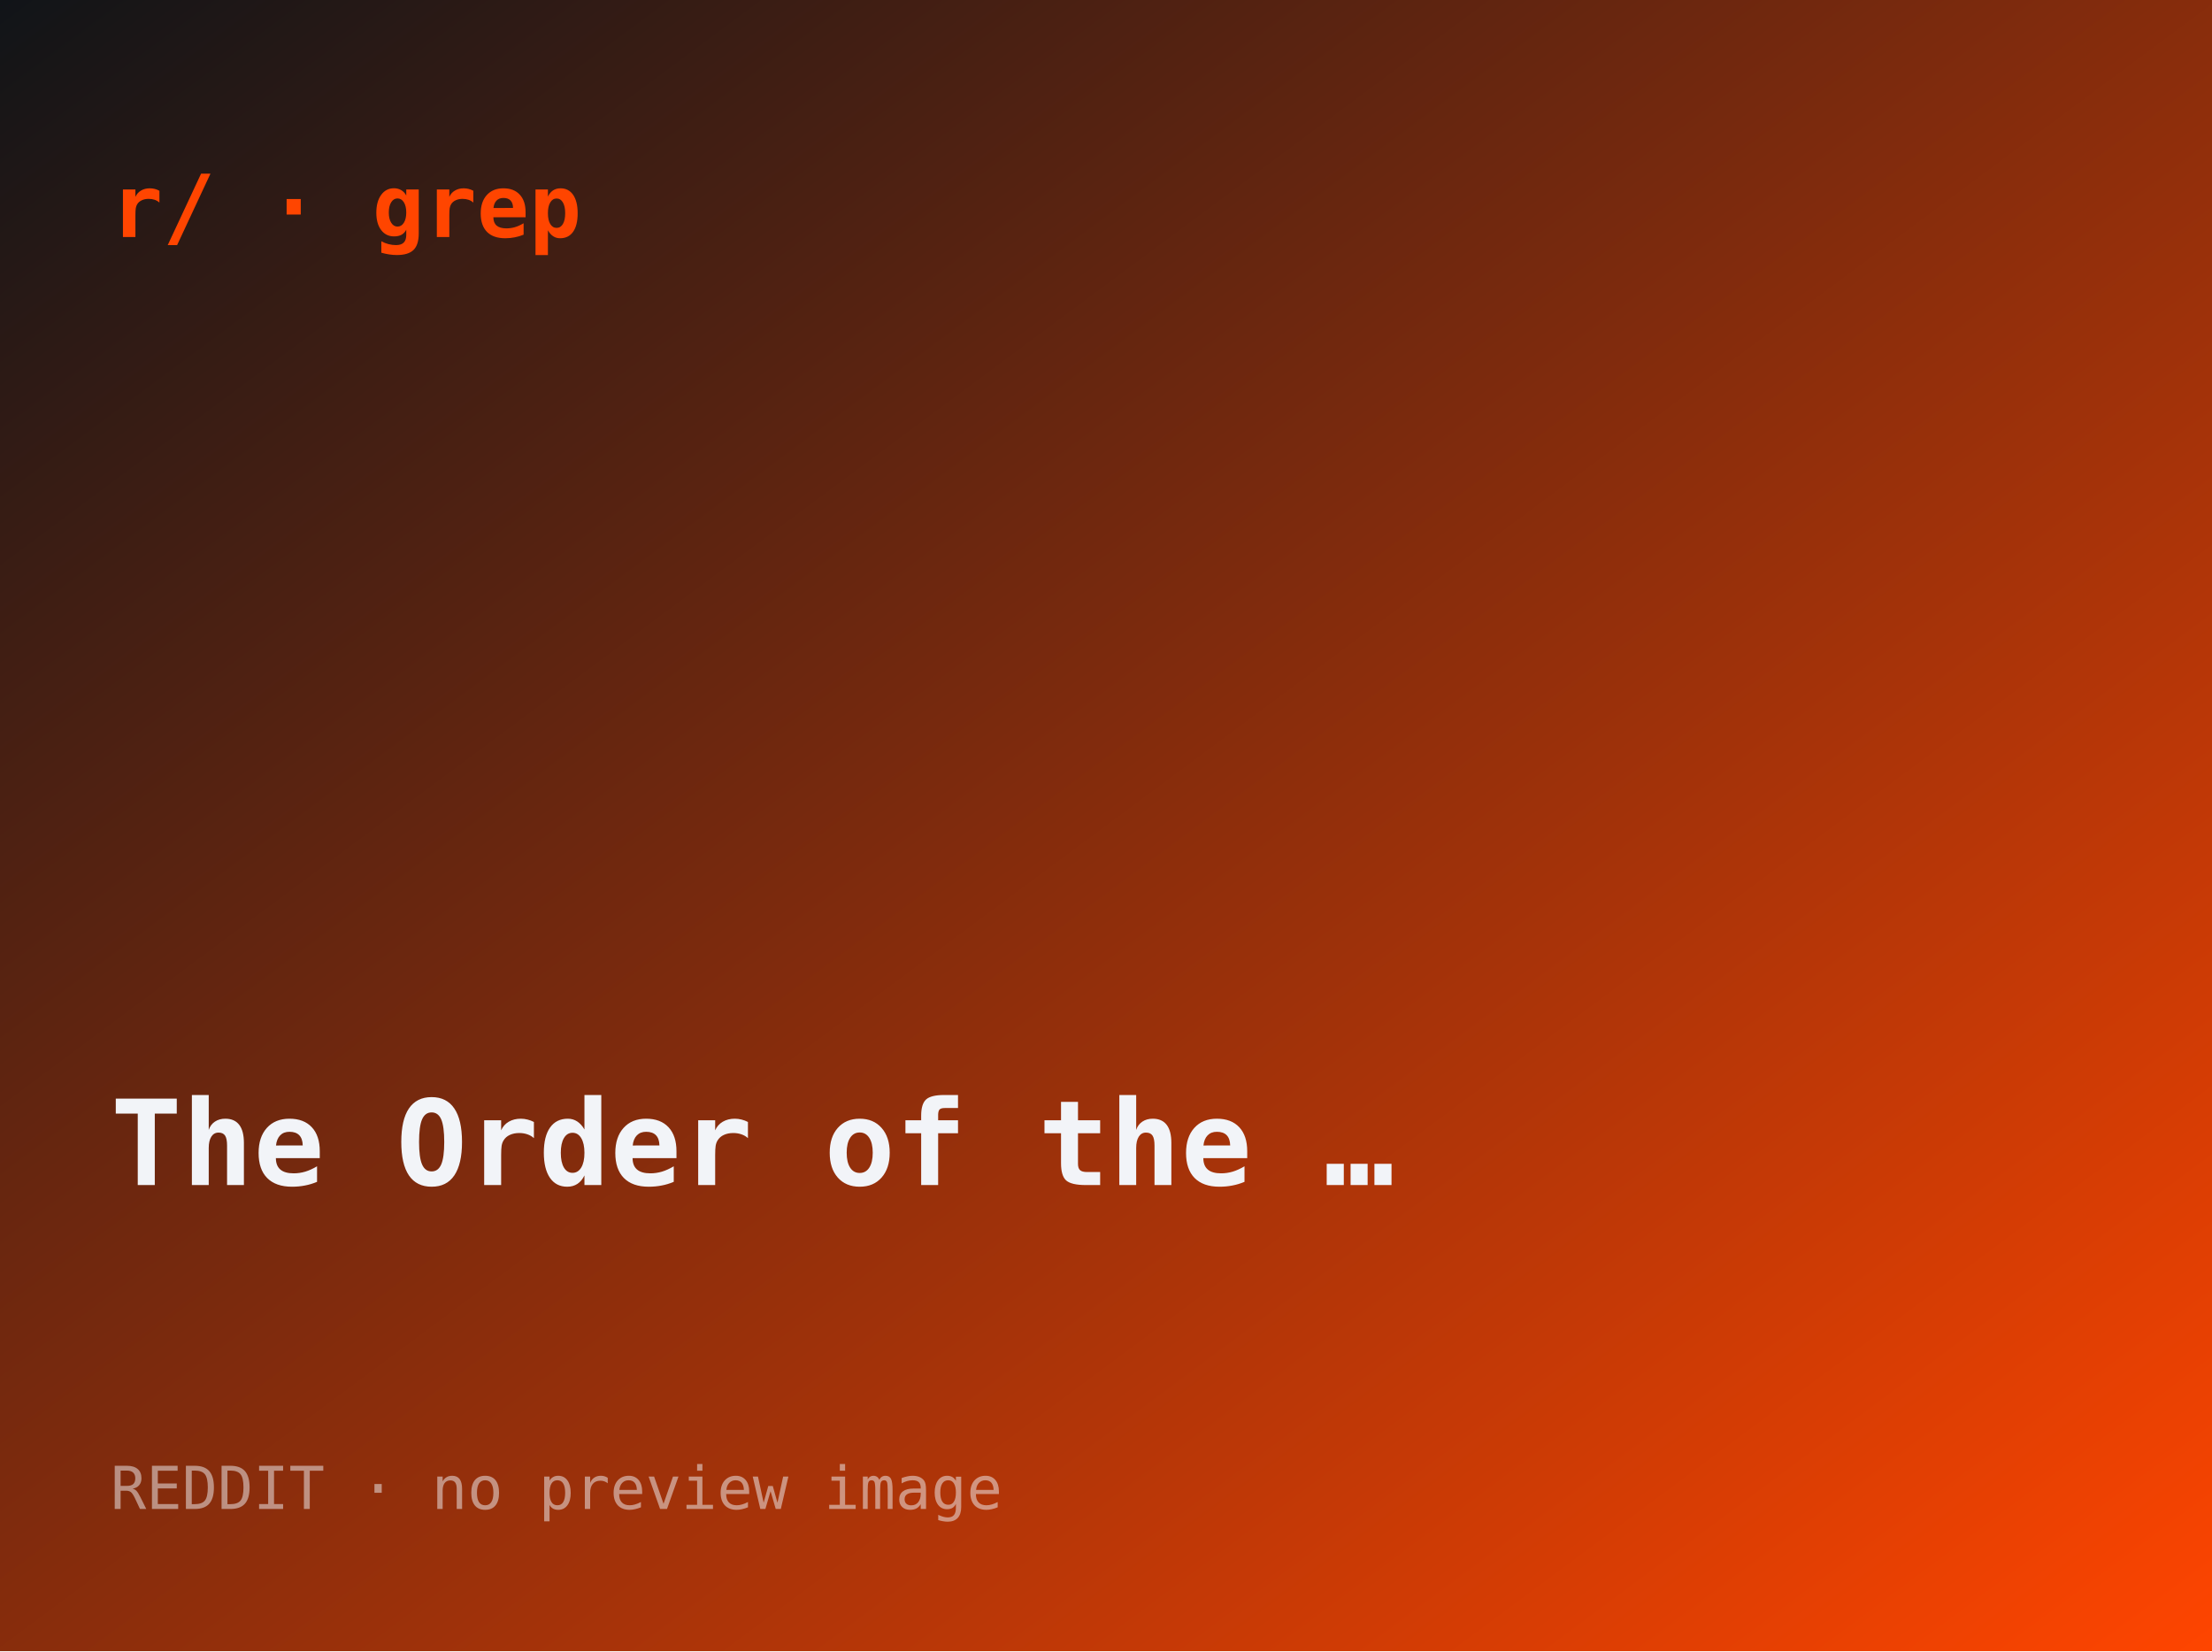
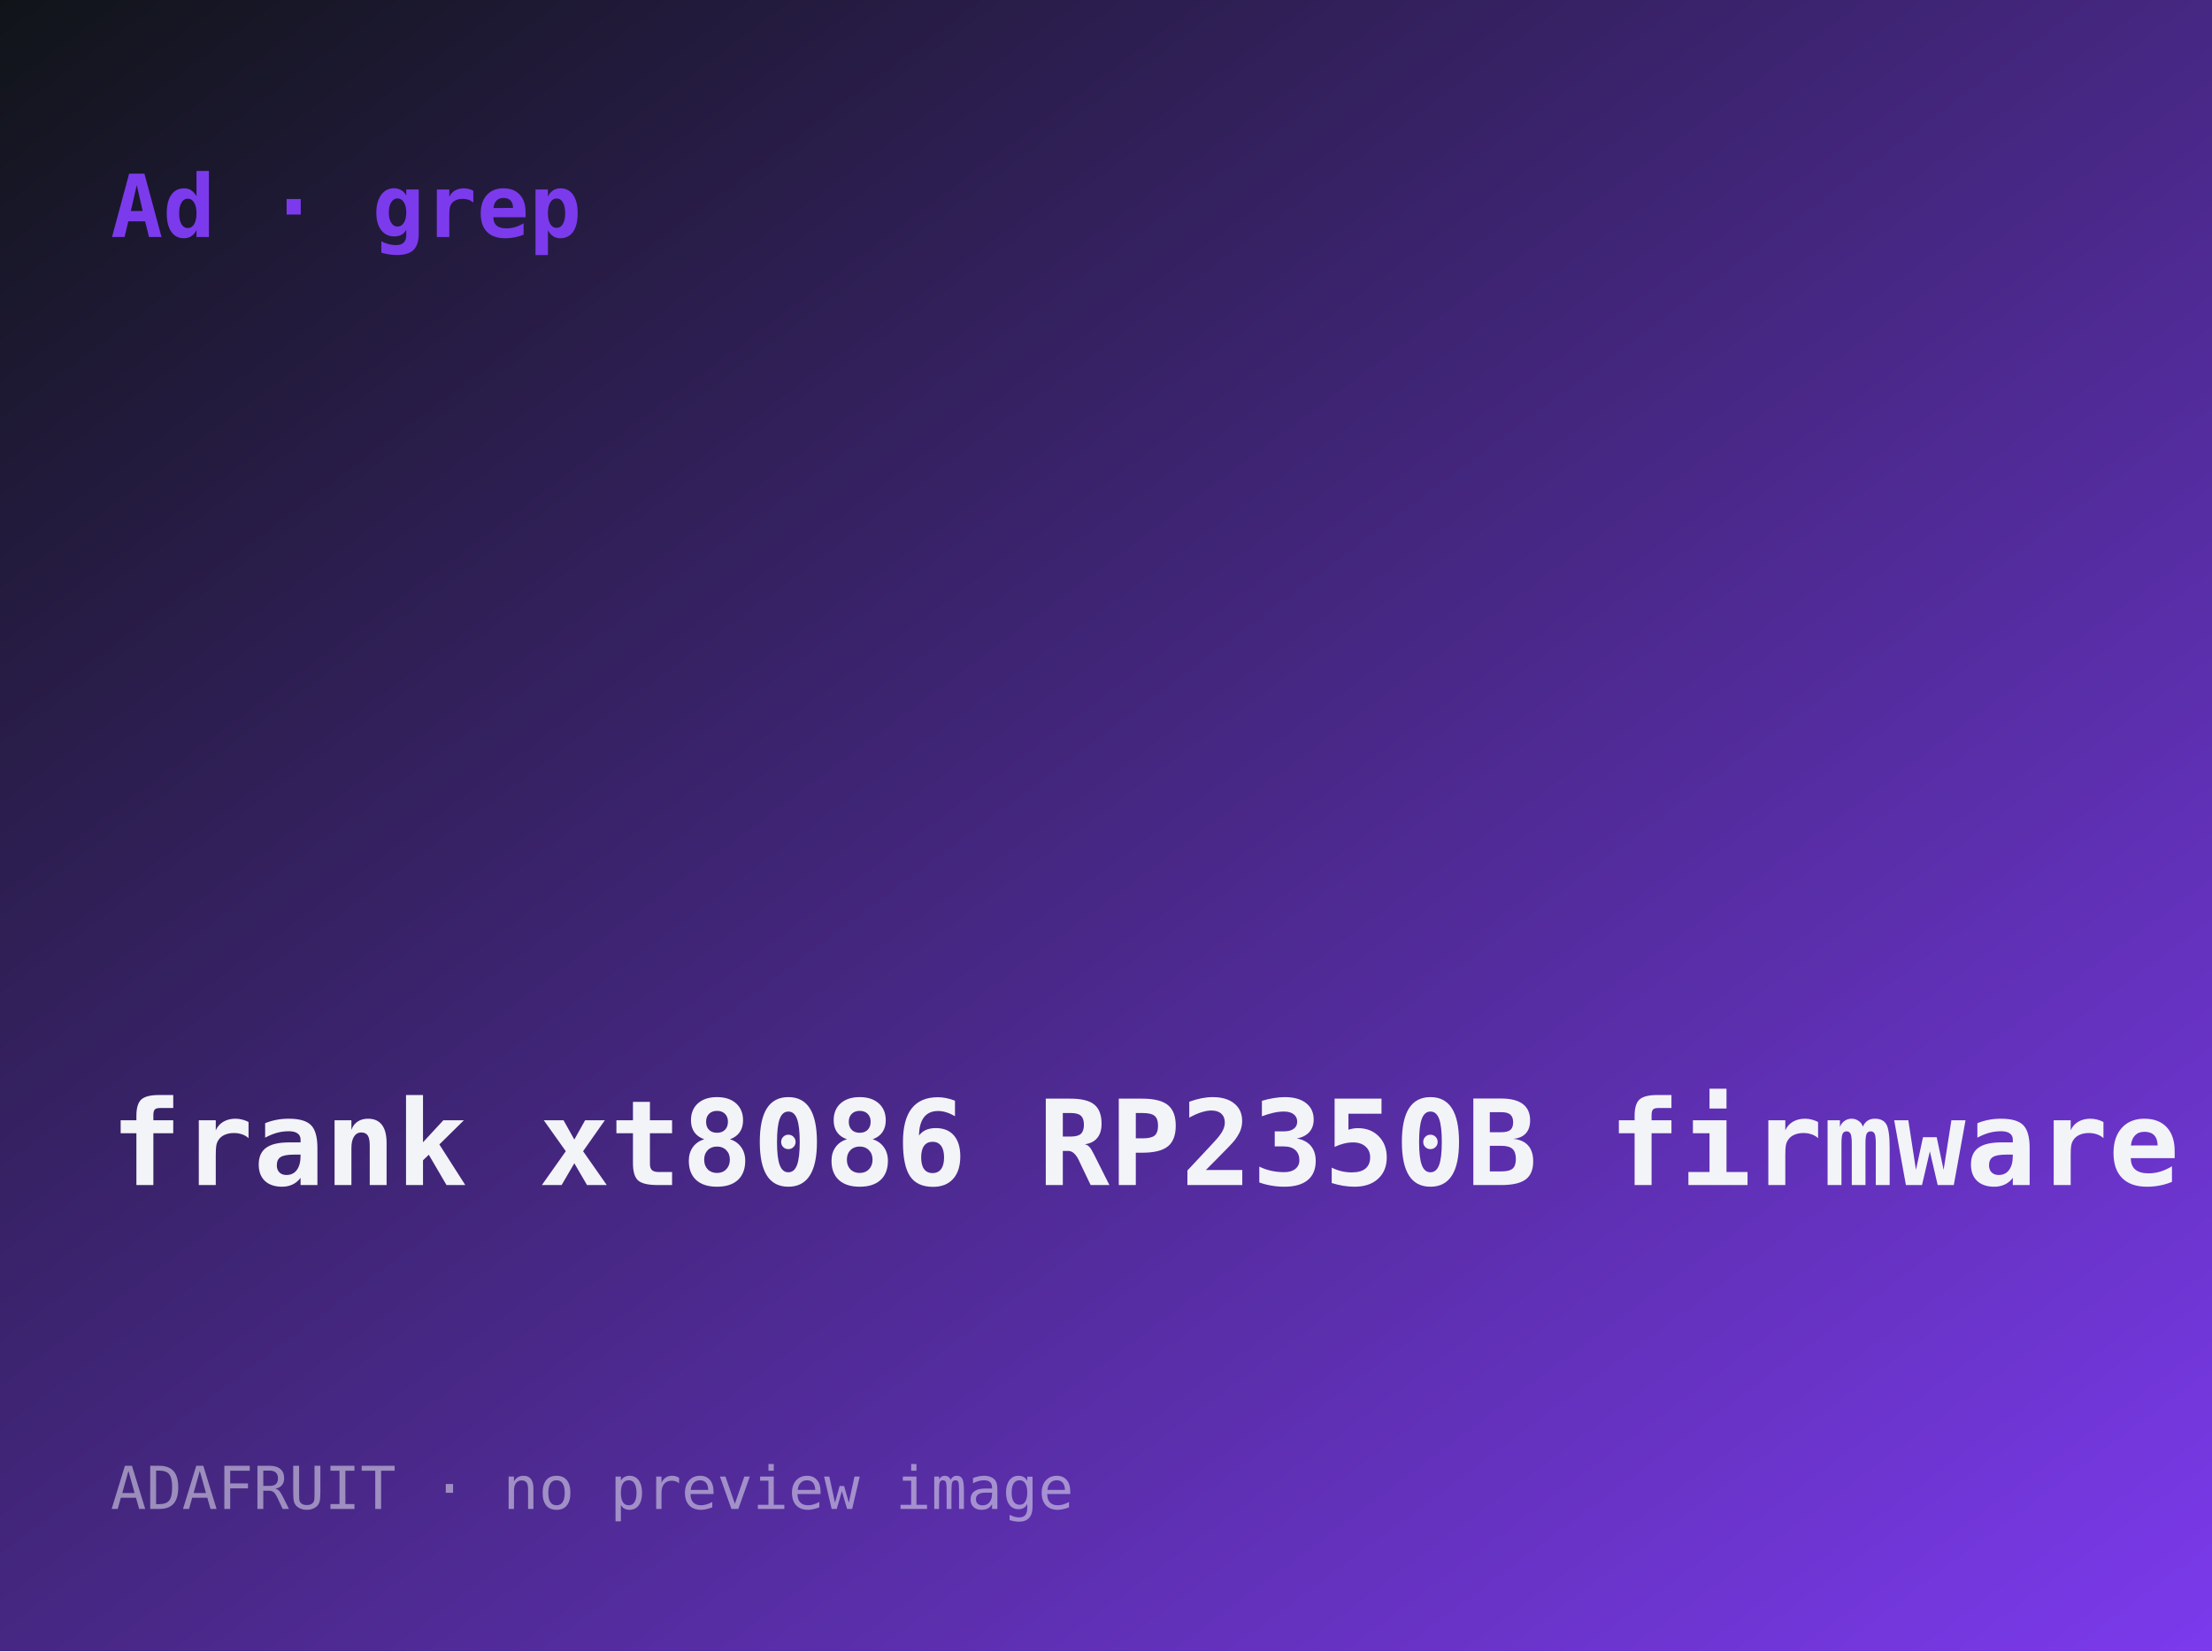
- <svg xmlns="http://www.w3.org/2000/svg" width="560" height="418" viewBox="0 0 560 418" role="img" aria-label="The Order of the Occult Hand">
+ <svg xmlns="http://www.w3.org/2000/svg" width="560" height="418" viewBox="0 0 560 418" role="img" aria-label="frank-xt8086: RP2350B firmware acts as the chipset for a real Intel 8086">
  <defs>
    <linearGradient id="g" x1="0" y1="0" x2="1" y2="1">
      <stop offset="0" stop-color="#101418" />
-       <stop offset="1" stop-color="#ff4500" />
+       <stop offset="1" stop-color="#7c3aed" />
    </linearGradient>
  </defs>
  <rect width="560" height="418" fill="url(#g)" />
-   <text x="28" y="60" font-family="ui-monospace,monospace" font-size="22" fill="#ff4500" font-weight="700">r/ · grep</text>
-   <text x="28" y="300" font-family="ui-monospace,monospace" font-size="30" fill="#f2f4f8" font-weight="600">The Order of the …</text>
-   <text x="28" y="382" font-family="ui-monospace,monospace" font-size="15" fill="rgba(242,244,248,.5)">REDDIT · no preview image</text>
+   <text x="28" y="60" font-family="ui-monospace,monospace" font-size="22" fill="#7c3aed" font-weight="700">Ad · grep</text>
+   <text x="28" y="300" font-family="ui-monospace,monospace" font-size="30" fill="#f2f4f8" font-weight="600">frank xt8086 RP2350B firmware …</text>
+   <text x="28" y="382" font-family="ui-monospace,monospace" font-size="15" fill="rgba(242,244,248,.5)">ADAFRUIT · no preview image</text>
</svg>
